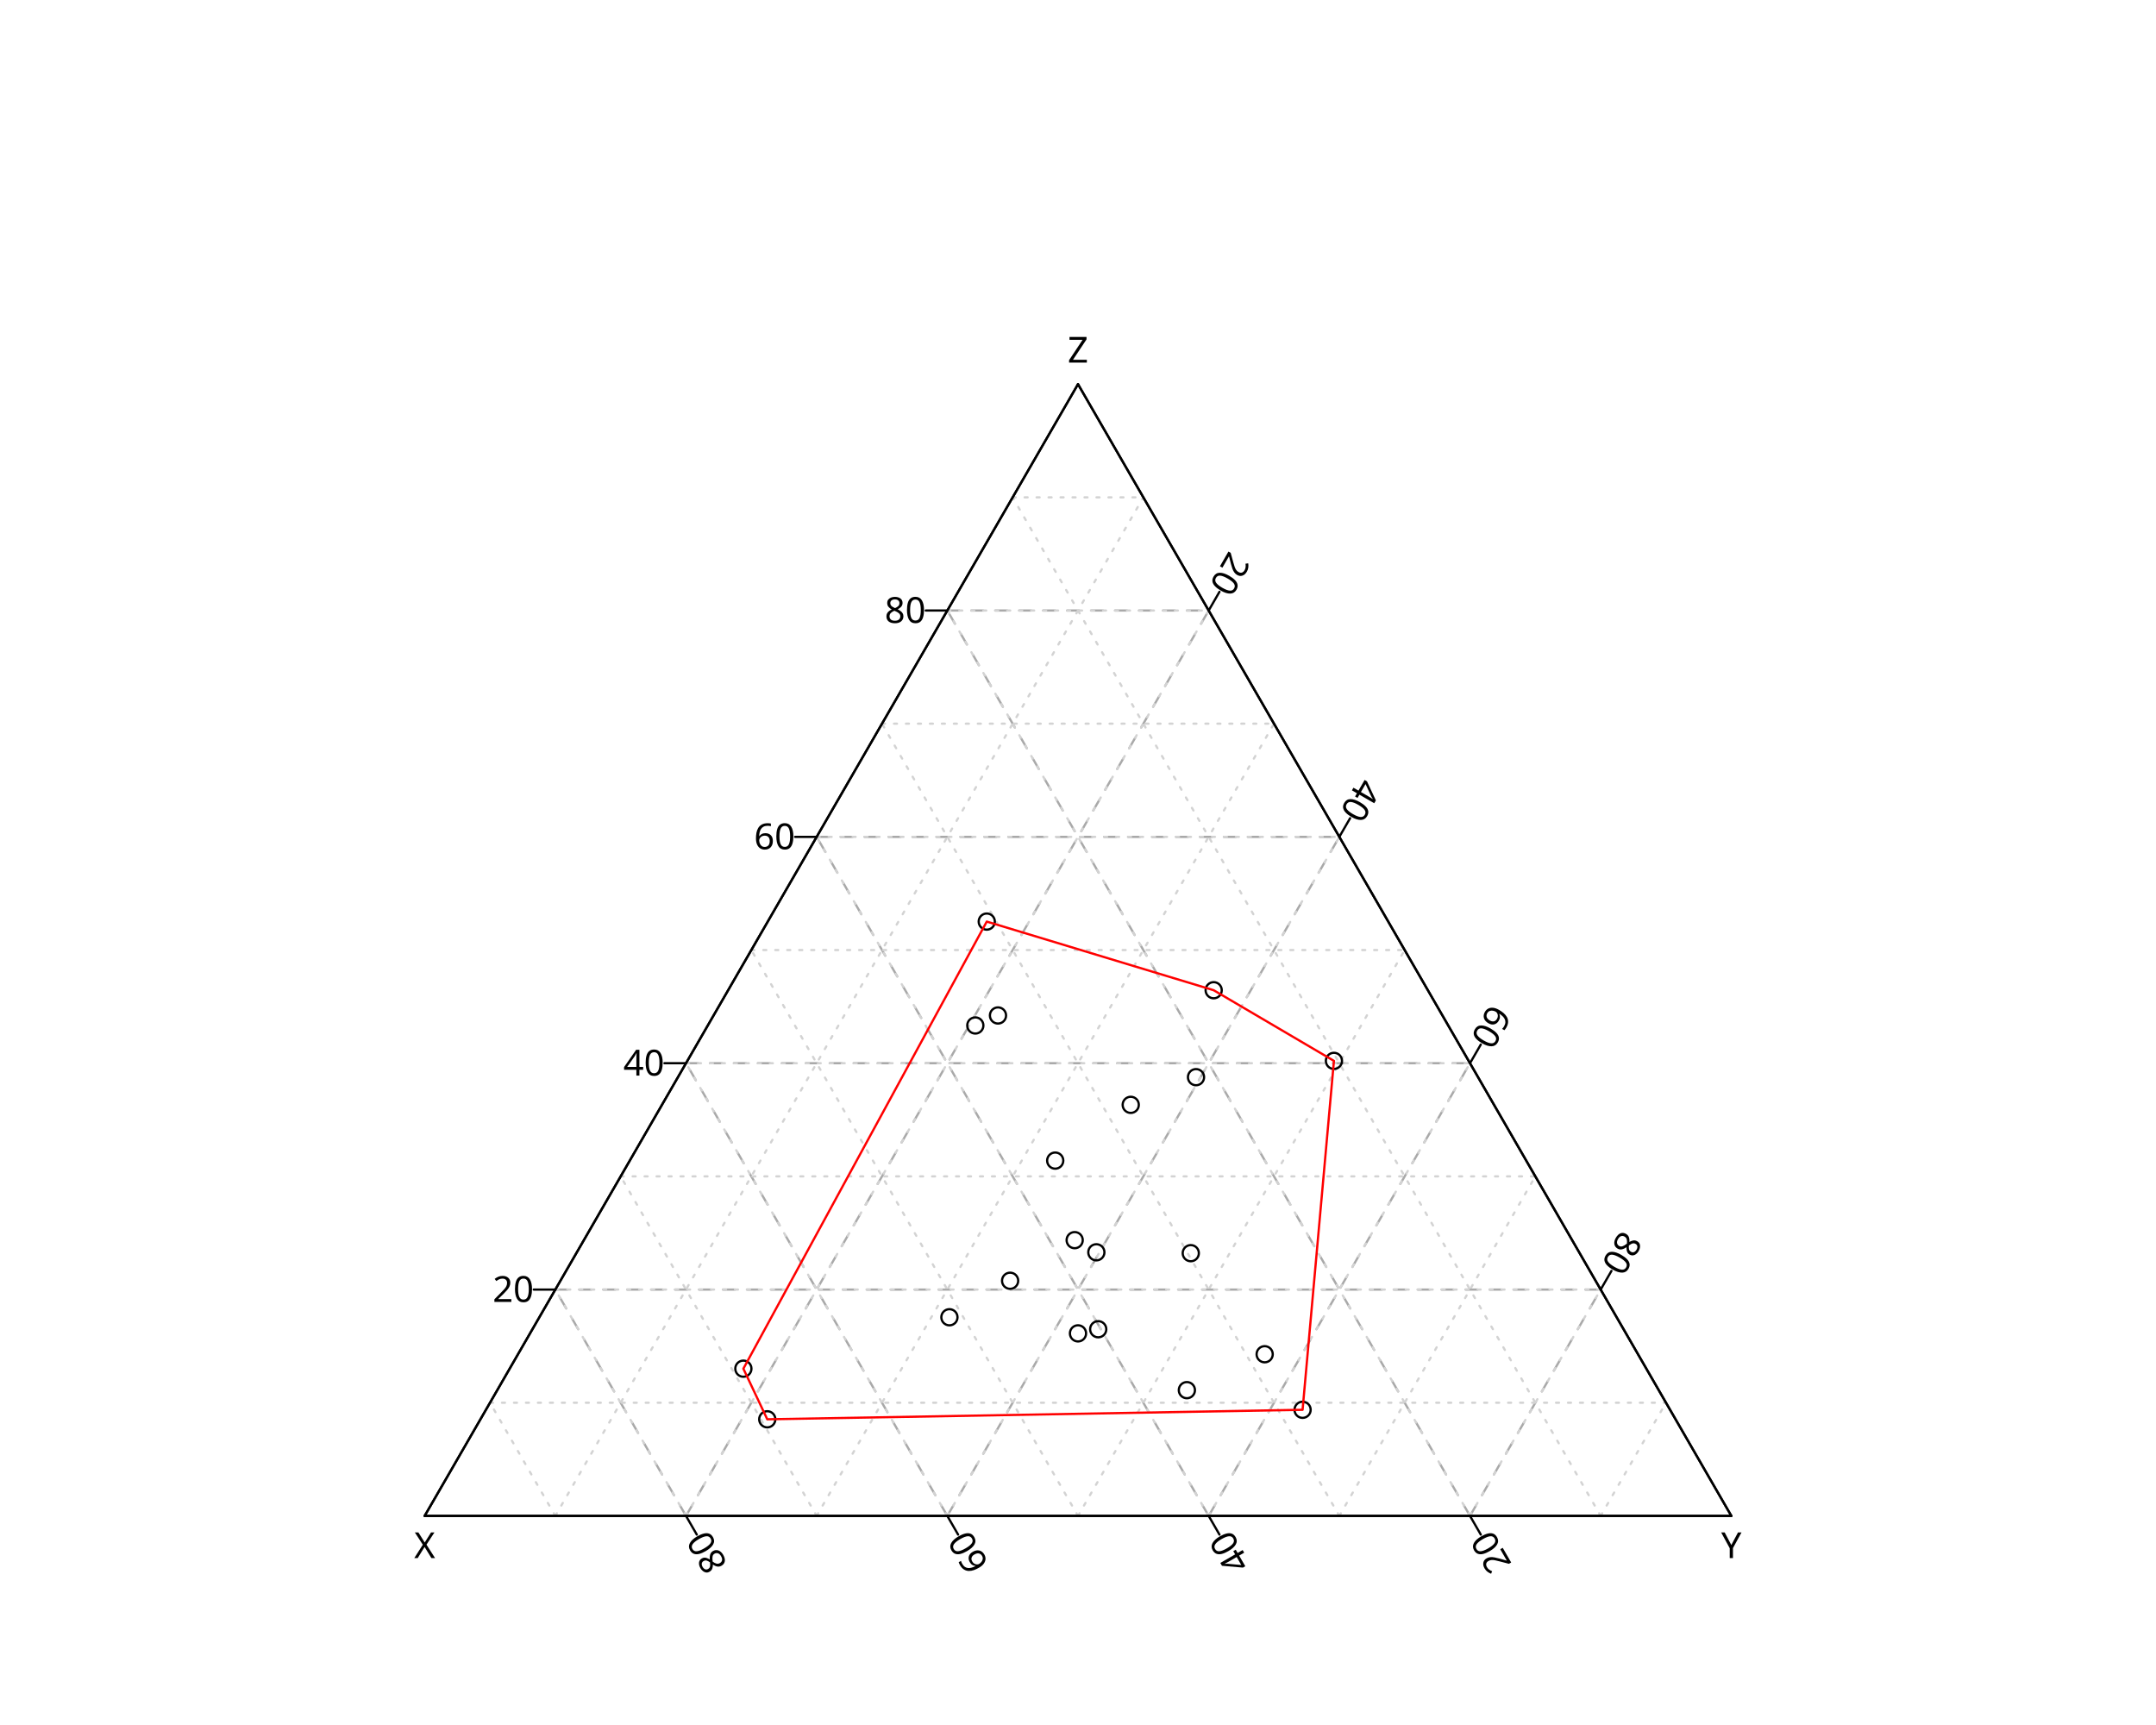
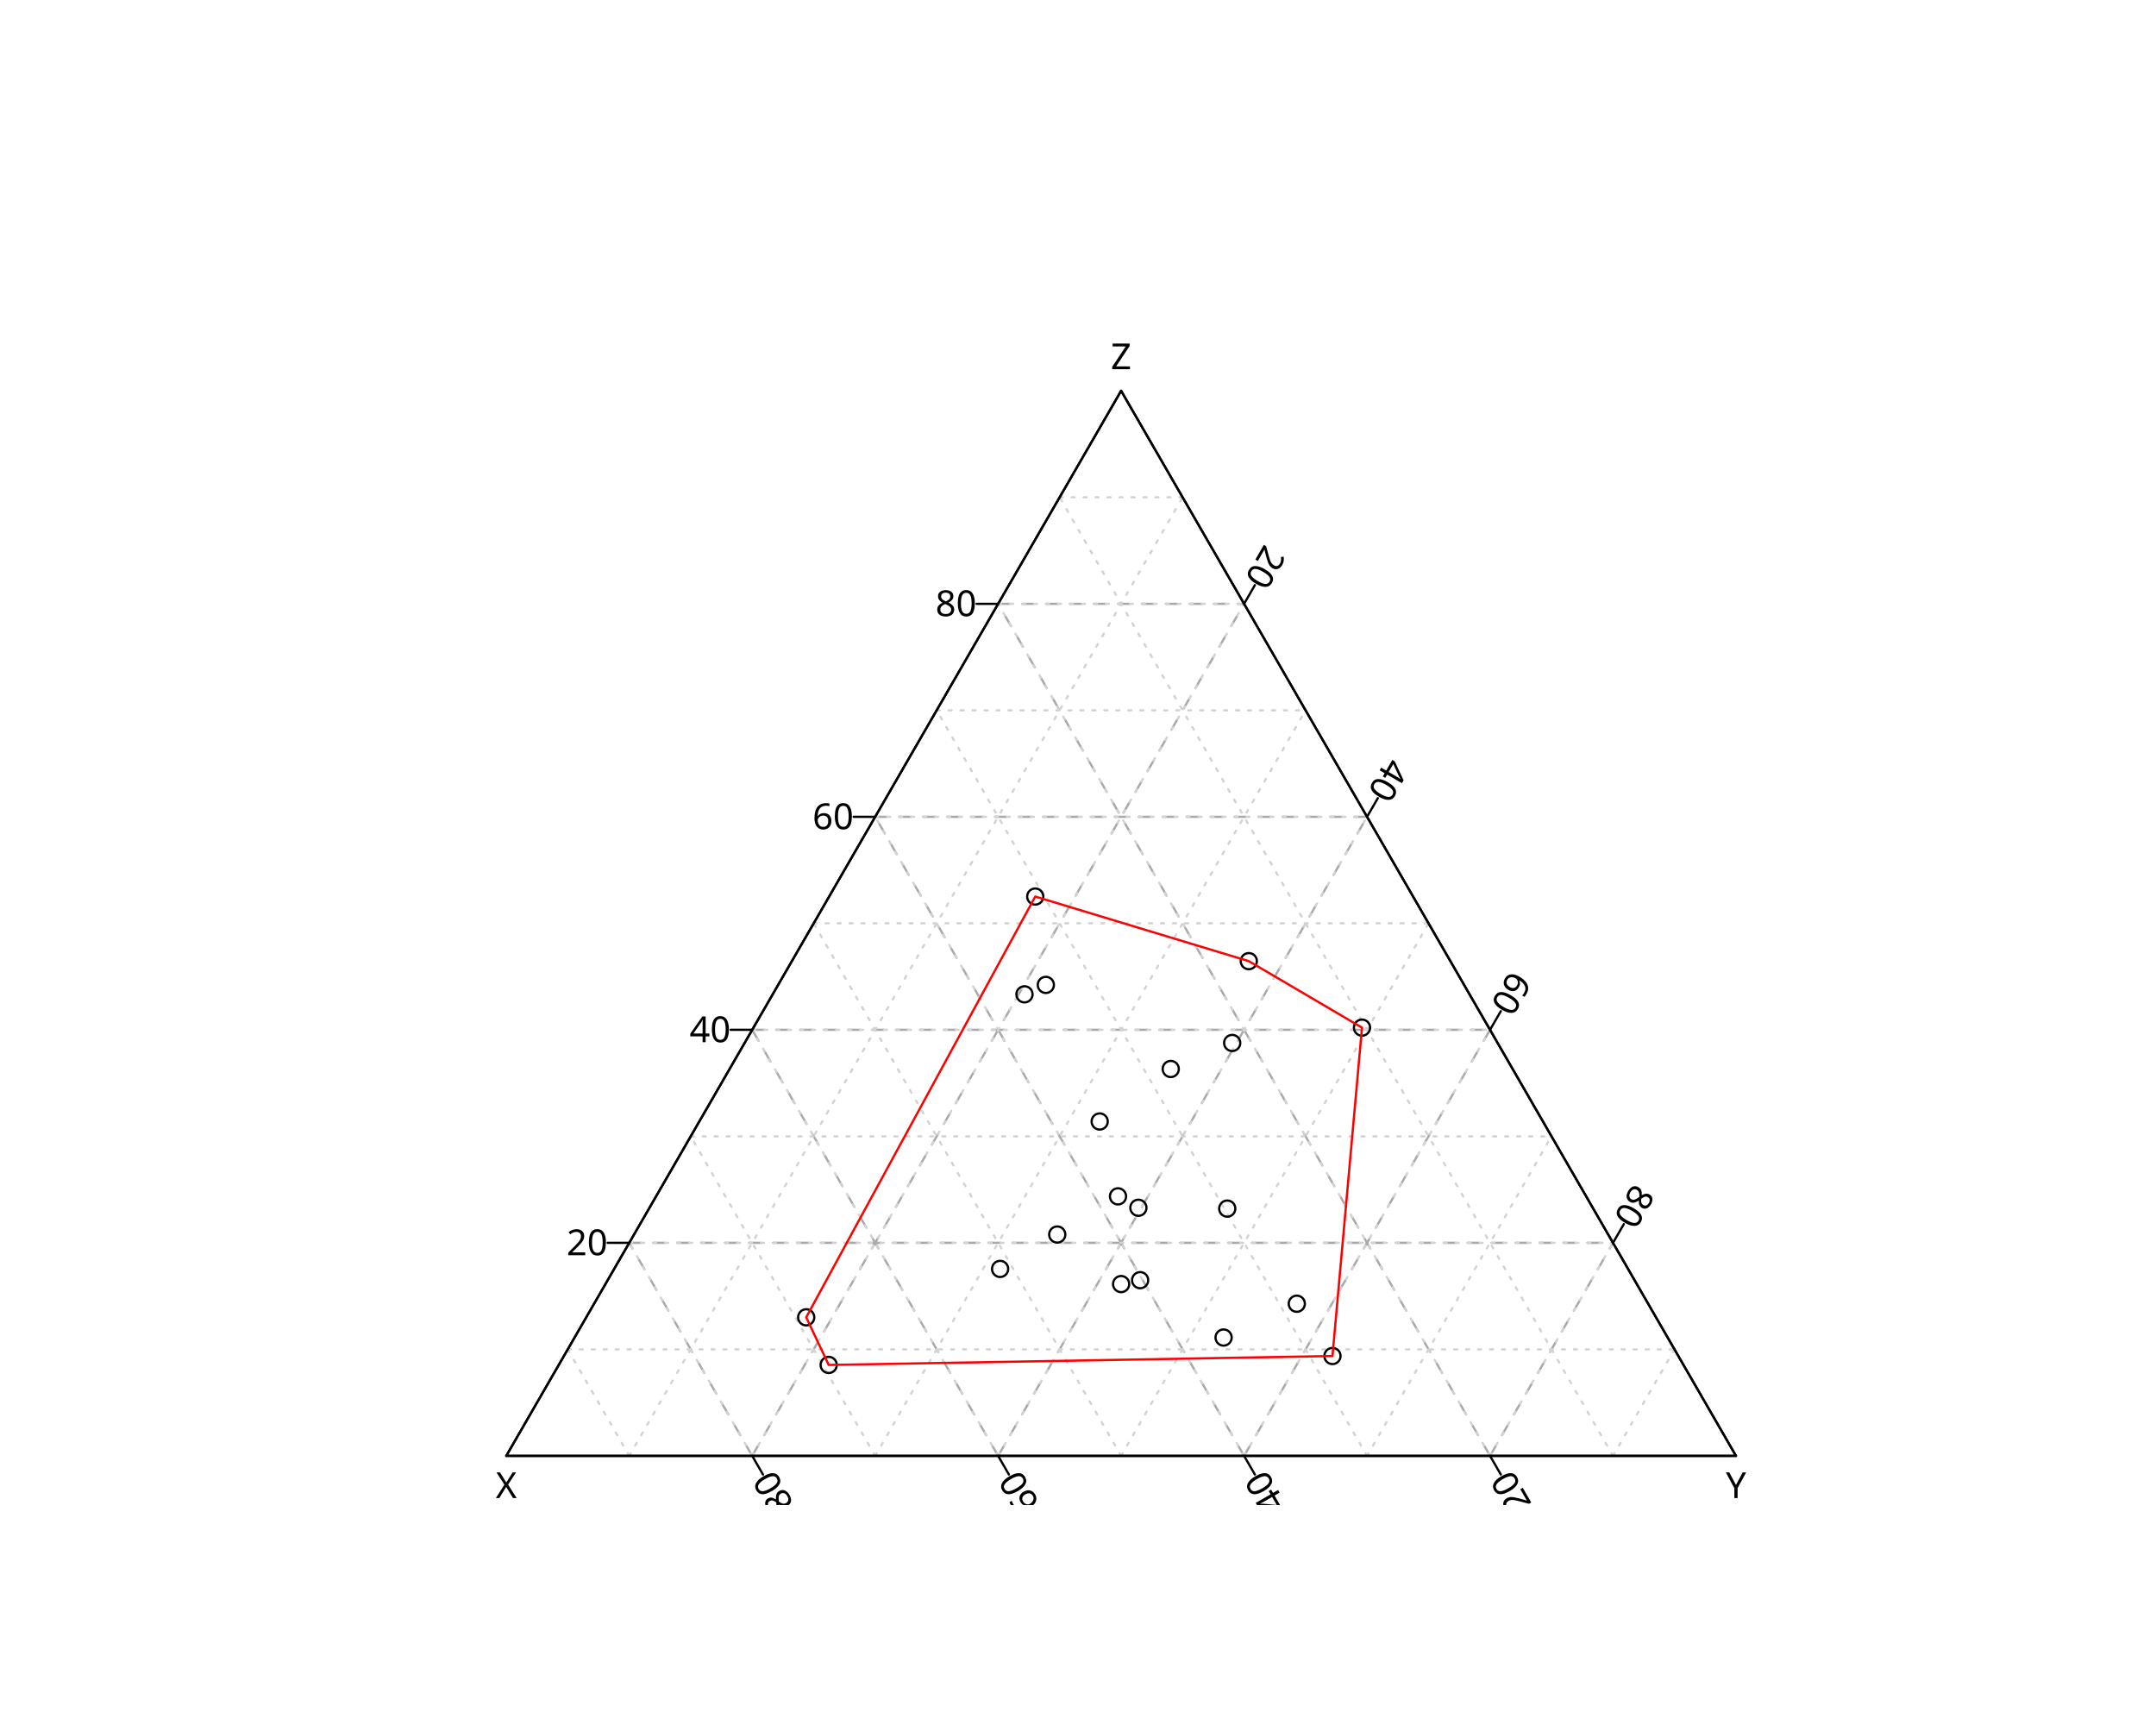
<svg xmlns="http://www.w3.org/2000/svg" class="svglite" data-engine-version="2.0" width="720.00pt" height="576.00pt" viewBox="0 0 720.00 576.00">
  <defs>
    <style type="text/css">
    .svglite line, .svglite polyline, .svglite polygon, .svglite path, .svglite rect, .svglite circle {
      fill: none;
      stroke: #000000;
      stroke-linecap: round;
      stroke-linejoin: round;
      stroke-miterlimit: 10.00;
    }
  </style>
  </defs>
  <rect width="100%" height="100%" style="stroke: none; fill: #FFFFFF;" />
  <defs>
    <clipPath id="cpMC4wMHw3MjAuMDB8MC4wMHw1NzYuMDA=">
      <rect x="0.00" y="0.00" width="720.00" height="576.00" />
    </clipPath>
  </defs>
  <g clip-path="url(#cpMC4wMHw3MjAuMDB8MC4wMHw1NzYuMDA=)">
</g>
  <defs>
-     <clipPath id="cpMTAwLjgwfDYxOS4yMHwyOC44MHw1NDcuMjA=">
-       <rect x="100.80" y="28.80" width="518.40" height="518.40" />
+     <clipPath id="cpMTUyLjY0fDU5Ni4xNnw1OS4wNHw1MDIuNTY=">
+       <rect x="152.64" y="59.04" width="443.52" height="443.52" />
    </clipPath>
  </defs>
-   <g clip-path="url(#cpMTAwLjgwfDYxOS4yMHwyOC44MHw1NDcuMjA=)">
-     <line x1="490.91" y1="506.18" x2="316.36" y2="203.86" style="stroke-width: 0.75; stroke: #A9A9A9; stroke-dasharray: 4.00,4.00;" />
-     <line x1="490.91" y1="506.18" x2="534.55" y2="430.60" style="stroke-width: 0.75; stroke: #A9A9A9; stroke-dasharray: 4.00,4.00;" />
-     <line x1="185.45" y1="430.60" x2="534.55" y2="430.60" style="stroke-width: 0.75; stroke: #A9A9A9; stroke-dasharray: 4.00,4.00;" />
-     <line x1="403.64" y1="506.18" x2="272.73" y2="279.44" style="stroke-width: 0.75; stroke: #A9A9A9; stroke-dasharray: 4.00,4.00;" />
-     <line x1="403.64" y1="506.18" x2="490.91" y2="355.02" style="stroke-width: 0.75; stroke: #A9A9A9; stroke-dasharray: 4.00,4.00;" />
-     <line x1="229.09" y1="355.02" x2="490.91" y2="355.02" style="stroke-width: 0.75; stroke: #A9A9A9; stroke-dasharray: 4.00,4.00;" />
-     <line x1="316.36" y1="506.18" x2="229.09" y2="355.02" style="stroke-width: 0.75; stroke: #A9A9A9; stroke-dasharray: 4.00,4.00;" />
-     <line x1="316.36" y1="506.18" x2="447.27" y2="279.44" style="stroke-width: 0.75; stroke: #A9A9A9; stroke-dasharray: 4.00,4.00;" />
-     <line x1="272.73" y1="279.44" x2="447.27" y2="279.44" style="stroke-width: 0.75; stroke: #A9A9A9; stroke-dasharray: 4.00,4.00;" />
-     <line x1="229.09" y1="506.18" x2="185.45" y2="430.60" style="stroke-width: 0.75; stroke: #A9A9A9; stroke-dasharray: 4.00,4.00;" />
-     <line x1="229.09" y1="506.18" x2="403.64" y2="203.86" style="stroke-width: 0.75; stroke: #A9A9A9; stroke-dasharray: 4.00,4.00;" />
-     <line x1="316.36" y1="203.86" x2="403.64" y2="203.86" style="stroke-width: 0.75; stroke: #A9A9A9; stroke-dasharray: 4.00,4.00;" />
-     <line x1="534.55" y1="506.18" x2="338.18" y2="166.07" style="stroke-width: 0.75; stroke: #D3D3D3; stroke-dasharray: 1.00,3.00;" />
-     <line x1="534.55" y1="506.18" x2="556.36" y2="468.39" style="stroke-width: 0.75; stroke: #D3D3D3; stroke-dasharray: 1.00,3.00;" />
-     <line x1="163.64" y1="468.39" x2="556.36" y2="468.39" style="stroke-width: 0.75; stroke: #D3D3D3; stroke-dasharray: 1.00,3.00;" />
-     <line x1="490.91" y1="506.18" x2="316.36" y2="203.86" style="stroke-width: 0.75; stroke: #D3D3D3; stroke-dasharray: 1.00,3.00;" />
-     <line x1="490.91" y1="506.18" x2="534.55" y2="430.60" style="stroke-width: 0.75; stroke: #D3D3D3; stroke-dasharray: 1.00,3.00;" />
-     <line x1="185.45" y1="430.60" x2="534.55" y2="430.60" style="stroke-width: 0.75; stroke: #D3D3D3; stroke-dasharray: 1.00,3.00;" />
-     <line x1="447.27" y1="506.18" x2="294.55" y2="241.65" style="stroke-width: 0.75; stroke: #D3D3D3; stroke-dasharray: 1.00,3.00;" />
-     <line x1="447.27" y1="506.18" x2="512.73" y2="392.81" style="stroke-width: 0.75; stroke: #D3D3D3; stroke-dasharray: 1.00,3.00;" />
-     <line x1="207.27" y1="392.81" x2="512.73" y2="392.81" style="stroke-width: 0.75; stroke: #D3D3D3; stroke-dasharray: 1.00,3.00;" />
-     <line x1="403.64" y1="506.18" x2="272.73" y2="279.44" style="stroke-width: 0.75; stroke: #D3D3D3; stroke-dasharray: 1.00,3.00;" />
-     <line x1="403.64" y1="506.18" x2="490.91" y2="355.02" style="stroke-width: 0.75; stroke: #D3D3D3; stroke-dasharray: 1.00,3.00;" />
-     <line x1="229.09" y1="355.02" x2="490.91" y2="355.02" style="stroke-width: 0.75; stroke: #D3D3D3; stroke-dasharray: 1.00,3.00;" />
-     <line x1="360.00" y1="506.18" x2="250.91" y2="317.23" style="stroke-width: 0.75; stroke: #D3D3D3; stroke-dasharray: 1.00,3.00;" />
-     <line x1="360.00" y1="506.18" x2="469.09" y2="317.23" style="stroke-width: 0.75; stroke: #D3D3D3; stroke-dasharray: 1.00,3.00;" />
-     <line x1="250.91" y1="317.23" x2="469.09" y2="317.23" style="stroke-width: 0.75; stroke: #D3D3D3; stroke-dasharray: 1.00,3.00;" />
-     <line x1="316.36" y1="506.18" x2="229.09" y2="355.02" style="stroke-width: 0.75; stroke: #D3D3D3; stroke-dasharray: 1.00,3.00;" />
-     <line x1="316.36" y1="506.18" x2="447.27" y2="279.44" style="stroke-width: 0.75; stroke: #D3D3D3; stroke-dasharray: 1.00,3.00;" />
-     <line x1="272.73" y1="279.44" x2="447.27" y2="279.44" style="stroke-width: 0.75; stroke: #D3D3D3; stroke-dasharray: 1.00,3.00;" />
-     <line x1="272.73" y1="506.18" x2="207.27" y2="392.81" style="stroke-width: 0.75; stroke: #D3D3D3; stroke-dasharray: 1.00,3.00;" />
-     <line x1="272.73" y1="506.18" x2="425.45" y2="241.65" style="stroke-width: 0.75; stroke: #D3D3D3; stroke-dasharray: 1.00,3.00;" />
-     <line x1="294.55" y1="241.65" x2="425.45" y2="241.65" style="stroke-width: 0.75; stroke: #D3D3D3; stroke-dasharray: 1.00,3.00;" />
-     <line x1="229.09" y1="506.18" x2="185.45" y2="430.60" style="stroke-width: 0.75; stroke: #D3D3D3; stroke-dasharray: 1.00,3.00;" />
-     <line x1="229.09" y1="506.18" x2="403.64" y2="203.86" style="stroke-width: 0.75; stroke: #D3D3D3; stroke-dasharray: 1.00,3.00;" />
-     <line x1="316.36" y1="203.86" x2="403.64" y2="203.86" style="stroke-width: 0.75; stroke: #D3D3D3; stroke-dasharray: 1.00,3.00;" />
-     <line x1="185.45" y1="506.18" x2="163.64" y2="468.39" style="stroke-width: 0.75; stroke: #D3D3D3; stroke-dasharray: 1.00,3.00;" />
-     <line x1="185.45" y1="506.18" x2="381.82" y2="166.07" style="stroke-width: 0.75; stroke: #D3D3D3; stroke-dasharray: 1.00,3.00;" />
-     <line x1="338.18" y1="166.07" x2="381.82" y2="166.07" style="stroke-width: 0.75; stroke: #D3D3D3; stroke-dasharray: 1.00,3.00;" />
-     <circle cx="317.06" cy="439.85" r="2.70" style="stroke-width: 0.75;" />
-     <circle cx="399.41" cy="359.68" r="2.70" style="stroke-width: 0.75;" />
-     <circle cx="256.23" cy="473.92" r="2.70" style="stroke-width: 0.75;" />
-     <circle cx="366.13" cy="418.16" r="2.70" style="stroke-width: 0.75;" />
-     <circle cx="377.61" cy="368.92" r="2.70" style="stroke-width: 0.75;" />
-     <circle cx="248.25" cy="457.02" r="2.70" style="stroke-width: 0.75;" />
-     <circle cx="358.89" cy="414.10" r="2.70" style="stroke-width: 0.75;" />
-     <circle cx="325.71" cy="342.42" r="2.70" style="stroke-width: 0.75;" />
-     <circle cx="405.31" cy="330.65" r="2.70" style="stroke-width: 0.75;" />
-     <circle cx="435.00" cy="470.75" r="2.70" style="stroke-width: 0.75;" />
-     <circle cx="329.53" cy="307.73" r="2.70" style="stroke-width: 0.75;" />
-     <circle cx="352.39" cy="387.54" r="2.70" style="stroke-width: 0.75;" />
-     <circle cx="366.75" cy="443.85" r="2.70" style="stroke-width: 0.75;" />
-     <circle cx="445.47" cy="354.24" r="2.70" style="stroke-width: 0.75;" />
-     <circle cx="397.66" cy="418.45" r="2.70" style="stroke-width: 0.75;" />
-     <circle cx="337.33" cy="427.66" r="2.70" style="stroke-width: 0.75;" />
-     <circle cx="333.28" cy="339.08" r="2.70" style="stroke-width: 0.75;" />
-     <circle cx="360.00" cy="445.23" r="2.70" style="stroke-width: 0.75;" />
-     <circle cx="396.36" cy="464.19" r="2.70" style="stroke-width: 0.75;" />
-     <circle cx="422.34" cy="452.20" r="2.70" style="stroke-width: 0.75;" />
-     <text transform="translate(236.27,510.35) rotate(-120)" text-anchor="end" style="font-size: 12.00px; font-family: sans;" textLength="13.35px" lengthAdjust="spacingAndGlyphs">80</text>
-     <text transform="translate(323.54,510.35) rotate(-120)" text-anchor="end" style="font-size: 12.00px; font-family: sans;" textLength="13.35px" lengthAdjust="spacingAndGlyphs">60</text>
-     <text transform="translate(410.81,510.35) rotate(-120)" text-anchor="end" style="font-size: 12.00px; font-family: sans;" textLength="13.35px" lengthAdjust="spacingAndGlyphs">40</text>
-     <text transform="translate(498.09,510.35) rotate(-120)" text-anchor="end" style="font-size: 12.00px; font-family: sans;" textLength="13.35px" lengthAdjust="spacingAndGlyphs">20</text>
-     <line x1="141.82" y1="506.18" x2="578.18" y2="506.18" style="stroke-width: 0.75;" />
-     <line x1="229.09" y1="506.18" x2="232.69" y2="512.42" style="stroke-width: 0.75;" />
-     <line x1="316.36" y1="506.18" x2="319.96" y2="512.42" style="stroke-width: 0.75;" />
-     <line x1="403.64" y1="506.18" x2="407.24" y2="512.42" style="stroke-width: 0.75;" />
-     <line x1="490.91" y1="506.18" x2="494.51" y2="512.42" style="stroke-width: 0.75;" />
-     <text transform="translate(534.57,422.30) rotate(-240)" text-anchor="end" style="font-size: 12.00px; font-family: sans;" textLength="13.35px" lengthAdjust="spacingAndGlyphs">80</text>
-     <text transform="translate(490.93,346.72) rotate(-240)" text-anchor="end" style="font-size: 12.00px; font-family: sans;" textLength="13.35px" lengthAdjust="spacingAndGlyphs">60</text>
-     <text transform="translate(447.30,271.14) rotate(-240)" text-anchor="end" style="font-size: 12.00px; font-family: sans;" textLength="13.35px" lengthAdjust="spacingAndGlyphs">40</text>
-     <text transform="translate(403.66,195.56) rotate(-240)" text-anchor="end" style="font-size: 12.00px; font-family: sans;" textLength="13.35px" lengthAdjust="spacingAndGlyphs">20</text>
-     <line x1="578.18" y1="506.18" x2="360.00" y2="128.28" style="stroke-width: 0.75;" />
-     <line x1="534.55" y1="430.60" x2="538.15" y2="424.37" style="stroke-width: 0.75;" />
-     <line x1="490.91" y1="355.02" x2="494.51" y2="348.79" style="stroke-width: 0.75;" />
-     <line x1="447.27" y1="279.44" x2="450.87" y2="273.21" style="stroke-width: 0.75;" />
-     <line x1="403.64" y1="203.86" x2="407.24" y2="197.62" style="stroke-width: 0.75;" />
-     <text x="309.16" y="207.99" text-anchor="end" style="font-size: 12.00px; font-family: sans;" textLength="13.35px" lengthAdjust="spacingAndGlyphs">80</text>
-     <text x="265.53" y="283.57" text-anchor="end" style="font-size: 12.00px; font-family: sans;" textLength="13.35px" lengthAdjust="spacingAndGlyphs">60</text>
-     <text x="221.89" y="359.15" text-anchor="end" style="font-size: 12.00px; font-family: sans;" textLength="13.35px" lengthAdjust="spacingAndGlyphs">40</text>
-     <text x="178.25" y="434.73" text-anchor="end" style="font-size: 12.00px; font-family: sans;" textLength="13.35px" lengthAdjust="spacingAndGlyphs">20</text>
-     <line x1="360.00" y1="128.28" x2="141.82" y2="506.18" style="stroke-width: 0.75;" />
-     <line x1="316.36" y1="203.86" x2="309.16" y2="203.86" style="stroke-width: 0.75;" />
-     <line x1="272.73" y1="279.44" x2="265.53" y2="279.44" style="stroke-width: 0.75;" />
-     <line x1="229.09" y1="355.02" x2="221.89" y2="355.02" style="stroke-width: 0.75;" />
-     <line x1="185.45" y1="430.60" x2="178.25" y2="430.60" style="stroke-width: 0.75;" />
-     <polygon points="141.82,506.18 360.00,128.28 578.18,506.18 " style="stroke-width: 0.75; fill: none;" />
-     <text x="141.82" y="520.26" text-anchor="middle" style="font-size: 12.00px; font-family: sans;" textLength="8.01px" lengthAdjust="spacingAndGlyphs">X</text>
-     <text x="578.18" y="520.26" text-anchor="middle" style="font-size: 12.00px; font-family: sans;" textLength="8.01px" lengthAdjust="spacingAndGlyphs">Y</text>
-     <text x="360.00" y="121.08" text-anchor="middle" style="font-size: 12.00px; font-family: sans;" textLength="7.33px" lengthAdjust="spacingAndGlyphs">Z</text>
-     <polygon points="435.00,470.75 256.23,473.92 248.25,457.02 329.53,307.73 405.31,330.65 445.47,354.24 " style="stroke-width: 0.75; stroke: #FF0000; fill: none;" />
+   <g clip-path="url(#cpMTUyLjY0fDU5Ni4xNnw1OS4wNHw1MDIuNTY=)">
+     <line x1="497.60" y1="486.13" x2="333.33" y2="201.62" style="stroke-width: 0.75; stroke: #A9A9A9; stroke-dasharray: 4.00,4.00;" />
+     <line x1="497.60" y1="486.13" x2="538.67" y2="415.00" style="stroke-width: 0.75; stroke: #A9A9A9; stroke-dasharray: 4.00,4.00;" />
+     <line x1="210.13" y1="415.00" x2="538.67" y2="415.00" style="stroke-width: 0.75; stroke: #A9A9A9; stroke-dasharray: 4.00,4.00;" />
+     <line x1="415.47" y1="486.13" x2="292.27" y2="272.74" style="stroke-width: 0.75; stroke: #A9A9A9; stroke-dasharray: 4.00,4.00;" />
+     <line x1="415.47" y1="486.13" x2="497.60" y2="343.87" style="stroke-width: 0.75; stroke: #A9A9A9; stroke-dasharray: 4.00,4.00;" />
+     <line x1="251.20" y1="343.87" x2="497.60" y2="343.87" style="stroke-width: 0.75; stroke: #A9A9A9; stroke-dasharray: 4.00,4.00;" />
+     <line x1="333.33" y1="486.13" x2="251.20" y2="343.87" style="stroke-width: 0.75; stroke: #A9A9A9; stroke-dasharray: 4.00,4.00;" />
+     <line x1="333.33" y1="486.13" x2="456.53" y2="272.74" style="stroke-width: 0.75; stroke: #A9A9A9; stroke-dasharray: 4.00,4.00;" />
+     <line x1="292.27" y1="272.74" x2="456.53" y2="272.74" style="stroke-width: 0.75; stroke: #A9A9A9; stroke-dasharray: 4.00,4.00;" />
+     <line x1="251.20" y1="486.13" x2="210.13" y2="415.00" style="stroke-width: 0.75; stroke: #A9A9A9; stroke-dasharray: 4.00,4.00;" />
+     <line x1="251.20" y1="486.13" x2="415.47" y2="201.62" style="stroke-width: 0.75; stroke: #A9A9A9; stroke-dasharray: 4.00,4.00;" />
+     <line x1="333.33" y1="201.62" x2="415.47" y2="201.62" style="stroke-width: 0.75; stroke: #A9A9A9; stroke-dasharray: 4.00,4.00;" />
+     <line x1="538.67" y1="486.13" x2="353.87" y2="166.05" style="stroke-width: 0.75; stroke: #D3D3D3; stroke-dasharray: 1.00,3.00;" />
+     <line x1="538.67" y1="486.13" x2="559.20" y2="450.57" style="stroke-width: 0.75; stroke: #D3D3D3; stroke-dasharray: 1.00,3.00;" />
+     <line x1="189.60" y1="450.57" x2="559.20" y2="450.57" style="stroke-width: 0.75; stroke: #D3D3D3; stroke-dasharray: 1.00,3.00;" />
+     <line x1="497.60" y1="486.13" x2="333.33" y2="201.62" style="stroke-width: 0.75; stroke: #D3D3D3; stroke-dasharray: 1.00,3.00;" />
+     <line x1="497.60" y1="486.13" x2="538.67" y2="415.00" style="stroke-width: 0.75; stroke: #D3D3D3; stroke-dasharray: 1.00,3.00;" />
+     <line x1="210.13" y1="415.00" x2="538.67" y2="415.00" style="stroke-width: 0.75; stroke: #D3D3D3; stroke-dasharray: 1.00,3.00;" />
+     <line x1="456.53" y1="486.13" x2="312.80" y2="237.18" style="stroke-width: 0.75; stroke: #D3D3D3; stroke-dasharray: 1.00,3.00;" />
+     <line x1="456.53" y1="486.13" x2="518.13" y2="379.44" style="stroke-width: 0.75; stroke: #D3D3D3; stroke-dasharray: 1.00,3.00;" />
+     <line x1="230.67" y1="379.44" x2="518.13" y2="379.44" style="stroke-width: 0.75; stroke: #D3D3D3; stroke-dasharray: 1.00,3.00;" />
+     <line x1="415.47" y1="486.13" x2="292.27" y2="272.74" style="stroke-width: 0.75; stroke: #D3D3D3; stroke-dasharray: 1.00,3.00;" />
+     <line x1="415.47" y1="486.13" x2="497.60" y2="343.87" style="stroke-width: 0.75; stroke: #D3D3D3; stroke-dasharray: 1.00,3.00;" />
+     <line x1="251.20" y1="343.87" x2="497.60" y2="343.87" style="stroke-width: 0.75; stroke: #D3D3D3; stroke-dasharray: 1.00,3.00;" />
+     <line x1="374.40" y1="486.13" x2="271.73" y2="308.31" style="stroke-width: 0.75; stroke: #D3D3D3; stroke-dasharray: 1.00,3.00;" />
+     <line x1="374.40" y1="486.13" x2="477.07" y2="308.31" style="stroke-width: 0.75; stroke: #D3D3D3; stroke-dasharray: 1.00,3.00;" />
+     <line x1="271.73" y1="308.31" x2="477.07" y2="308.31" style="stroke-width: 0.75; stroke: #D3D3D3; stroke-dasharray: 1.00,3.00;" />
+     <line x1="333.33" y1="486.13" x2="251.20" y2="343.87" style="stroke-width: 0.75; stroke: #D3D3D3; stroke-dasharray: 1.00,3.00;" />
+     <line x1="333.33" y1="486.13" x2="456.53" y2="272.74" style="stroke-width: 0.75; stroke: #D3D3D3; stroke-dasharray: 1.00,3.00;" />
+     <line x1="292.27" y1="272.74" x2="456.53" y2="272.74" style="stroke-width: 0.75; stroke: #D3D3D3; stroke-dasharray: 1.00,3.00;" />
+     <line x1="292.27" y1="486.13" x2="230.67" y2="379.44" style="stroke-width: 0.75; stroke: #D3D3D3; stroke-dasharray: 1.00,3.00;" />
+     <line x1="292.27" y1="486.13" x2="436.00" y2="237.18" style="stroke-width: 0.75; stroke: #D3D3D3; stroke-dasharray: 1.00,3.00;" />
+     <line x1="312.80" y1="237.18" x2="436.00" y2="237.18" style="stroke-width: 0.75; stroke: #D3D3D3; stroke-dasharray: 1.00,3.00;" />
+     <line x1="251.20" y1="486.13" x2="210.13" y2="415.00" style="stroke-width: 0.75; stroke: #D3D3D3; stroke-dasharray: 1.00,3.00;" />
+     <line x1="251.20" y1="486.13" x2="415.47" y2="201.62" style="stroke-width: 0.75; stroke: #D3D3D3; stroke-dasharray: 1.00,3.00;" />
+     <line x1="333.33" y1="201.62" x2="415.47" y2="201.62" style="stroke-width: 0.75; stroke: #D3D3D3; stroke-dasharray: 1.00,3.00;" />
+     <line x1="210.13" y1="486.13" x2="189.60" y2="450.57" style="stroke-width: 0.75; stroke: #D3D3D3; stroke-dasharray: 1.00,3.00;" />
+     <line x1="210.13" y1="486.13" x2="394.93" y2="166.05" style="stroke-width: 0.75; stroke: #D3D3D3; stroke-dasharray: 1.00,3.00;" />
+     <line x1="353.87" y1="166.05" x2="394.93" y2="166.05" style="stroke-width: 0.75; stroke: #D3D3D3; stroke-dasharray: 1.00,3.00;" />
+     <circle cx="333.99" cy="423.71" r="2.70" style="stroke-width: 0.75;" />
+     <circle cx="411.49" cy="348.26" r="2.70" style="stroke-width: 0.75;" />
+     <circle cx="276.74" cy="455.77" r="2.70" style="stroke-width: 0.75;" />
+     <circle cx="380.17" cy="403.29" r="2.70" style="stroke-width: 0.75;" />
+     <circle cx="390.97" cy="356.95" r="2.70" style="stroke-width: 0.75;" />
+     <circle cx="269.23" cy="439.87" r="2.70" style="stroke-width: 0.75;" />
+     <circle cx="373.36" cy="399.48" r="2.70" style="stroke-width: 0.75;" />
+     <circle cx="342.13" cy="332.02" r="2.70" style="stroke-width: 0.75;" />
+     <circle cx="417.04" cy="320.94" r="2.70" style="stroke-width: 0.75;" />
+     <circle cx="444.98" cy="452.79" r="2.70" style="stroke-width: 0.75;" />
+     <circle cx="345.72" cy="299.37" r="2.70" style="stroke-width: 0.75;" />
+     <circle cx="367.24" cy="374.48" r="2.70" style="stroke-width: 0.75;" />
+     <circle cx="380.75" cy="427.47" r="2.70" style="stroke-width: 0.75;" />
+     <circle cx="454.84" cy="343.14" r="2.70" style="stroke-width: 0.75;" />
+     <circle cx="409.84" cy="403.57" r="2.70" style="stroke-width: 0.75;" />
+     <circle cx="353.07" cy="412.23" r="2.70" style="stroke-width: 0.75;" />
+     <circle cx="349.26" cy="328.87" r="2.70" style="stroke-width: 0.75;" />
+     <circle cx="374.40" cy="428.77" r="2.70" style="stroke-width: 0.75;" />
+     <circle cx="408.62" cy="446.62" r="2.70" style="stroke-width: 0.75;" />
+     <circle cx="433.07" cy="435.33" r="2.70" style="stroke-width: 0.75;" />
+     <text transform="translate(258.38,490.30) rotate(-120)" text-anchor="end" style="font-size: 12.00px; font-family: sans;" textLength="13.35px" lengthAdjust="spacingAndGlyphs">80</text>
+     <text transform="translate(340.51,490.30) rotate(-120)" text-anchor="end" style="font-size: 12.00px; font-family: sans;" textLength="13.35px" lengthAdjust="spacingAndGlyphs">60</text>
+     <text transform="translate(422.64,490.30) rotate(-120)" text-anchor="end" style="font-size: 12.00px; font-family: sans;" textLength="13.35px" lengthAdjust="spacingAndGlyphs">40</text>
+     <text transform="translate(504.78,490.30) rotate(-120)" text-anchor="end" style="font-size: 12.00px; font-family: sans;" textLength="13.35px" lengthAdjust="spacingAndGlyphs">20</text>
+     <line x1="169.07" y1="486.13" x2="579.73" y2="486.13" style="stroke-width: 0.75;" />
+     <line x1="251.20" y1="486.13" x2="254.80" y2="492.37" style="stroke-width: 0.75;" />
+     <line x1="333.33" y1="486.13" x2="336.93" y2="492.37" style="stroke-width: 0.75;" />
+     <line x1="415.47" y1="486.13" x2="419.07" y2="492.37" style="stroke-width: 0.75;" />
+     <line x1="497.60" y1="486.13" x2="501.20" y2="492.37" style="stroke-width: 0.75;" />
+     <text transform="translate(538.69,406.70) rotate(-240)" text-anchor="end" style="font-size: 12.00px; font-family: sans;" textLength="13.35px" lengthAdjust="spacingAndGlyphs">80</text>
+     <text transform="translate(497.62,335.57) rotate(-240)" text-anchor="end" style="font-size: 12.00px; font-family: sans;" textLength="13.35px" lengthAdjust="spacingAndGlyphs">60</text>
+     <text transform="translate(456.56,264.44) rotate(-240)" text-anchor="end" style="font-size: 12.00px; font-family: sans;" textLength="13.35px" lengthAdjust="spacingAndGlyphs">40</text>
+     <text transform="translate(415.49,193.32) rotate(-240)" text-anchor="end" style="font-size: 12.00px; font-family: sans;" textLength="13.35px" lengthAdjust="spacingAndGlyphs">20</text>
+     <line x1="579.73" y1="486.13" x2="374.40" y2="130.49" style="stroke-width: 0.75;" />
+     <line x1="538.67" y1="415.00" x2="542.27" y2="408.77" style="stroke-width: 0.75;" />
+     <line x1="497.60" y1="343.87" x2="501.20" y2="337.64" style="stroke-width: 0.75;" />
+     <line x1="456.53" y1="272.74" x2="460.13" y2="266.51" style="stroke-width: 0.75;" />
+     <line x1="415.47" y1="201.62" x2="419.07" y2="195.38" style="stroke-width: 0.75;" />
+     <text x="326.13" y="205.74" text-anchor="end" style="font-size: 12.00px; font-family: sans;" textLength="13.35px" lengthAdjust="spacingAndGlyphs">80</text>
+     <text x="285.07" y="276.87" text-anchor="end" style="font-size: 12.00px; font-family: sans;" textLength="13.35px" lengthAdjust="spacingAndGlyphs">60</text>
+     <text x="244.00" y="348.00" text-anchor="end" style="font-size: 12.00px; font-family: sans;" textLength="13.35px" lengthAdjust="spacingAndGlyphs">40</text>
+     <text x="202.93" y="419.13" text-anchor="end" style="font-size: 12.00px; font-family: sans;" textLength="13.35px" lengthAdjust="spacingAndGlyphs">20</text>
+     <line x1="374.40" y1="130.49" x2="169.07" y2="486.13" style="stroke-width: 0.75;" />
+     <line x1="333.33" y1="201.62" x2="326.13" y2="201.62" style="stroke-width: 0.75;" />
+     <line x1="292.27" y1="272.74" x2="285.07" y2="272.74" style="stroke-width: 0.75;" />
+     <line x1="251.20" y1="343.87" x2="244.00" y2="343.87" style="stroke-width: 0.75;" />
+     <line x1="210.13" y1="415.00" x2="202.93" y2="415.00" style="stroke-width: 0.75;" />
+     <polygon points="169.07,486.13 374.40,130.49 579.73,486.13 " style="stroke-width: 0.75; fill: none;" />
+     <text x="169.07" y="500.22" text-anchor="middle" style="font-size: 12.00px; font-family: sans;" textLength="8.01px" lengthAdjust="spacingAndGlyphs">X</text>
+     <text x="579.73" y="500.22" text-anchor="middle" style="font-size: 12.00px; font-family: sans;" textLength="8.01px" lengthAdjust="spacingAndGlyphs">Y</text>
+     <text x="374.40" y="123.29" text-anchor="middle" style="font-size: 12.00px; font-family: sans;" textLength="7.33px" lengthAdjust="spacingAndGlyphs">Z</text>
+     <polygon points="444.98,452.79 276.74,455.77 269.23,439.87 345.72,299.37 417.04,320.94 454.84,343.14 " style="stroke-width: 0.75; stroke: #FF0000; fill: none;" />
  </g>
</svg>
